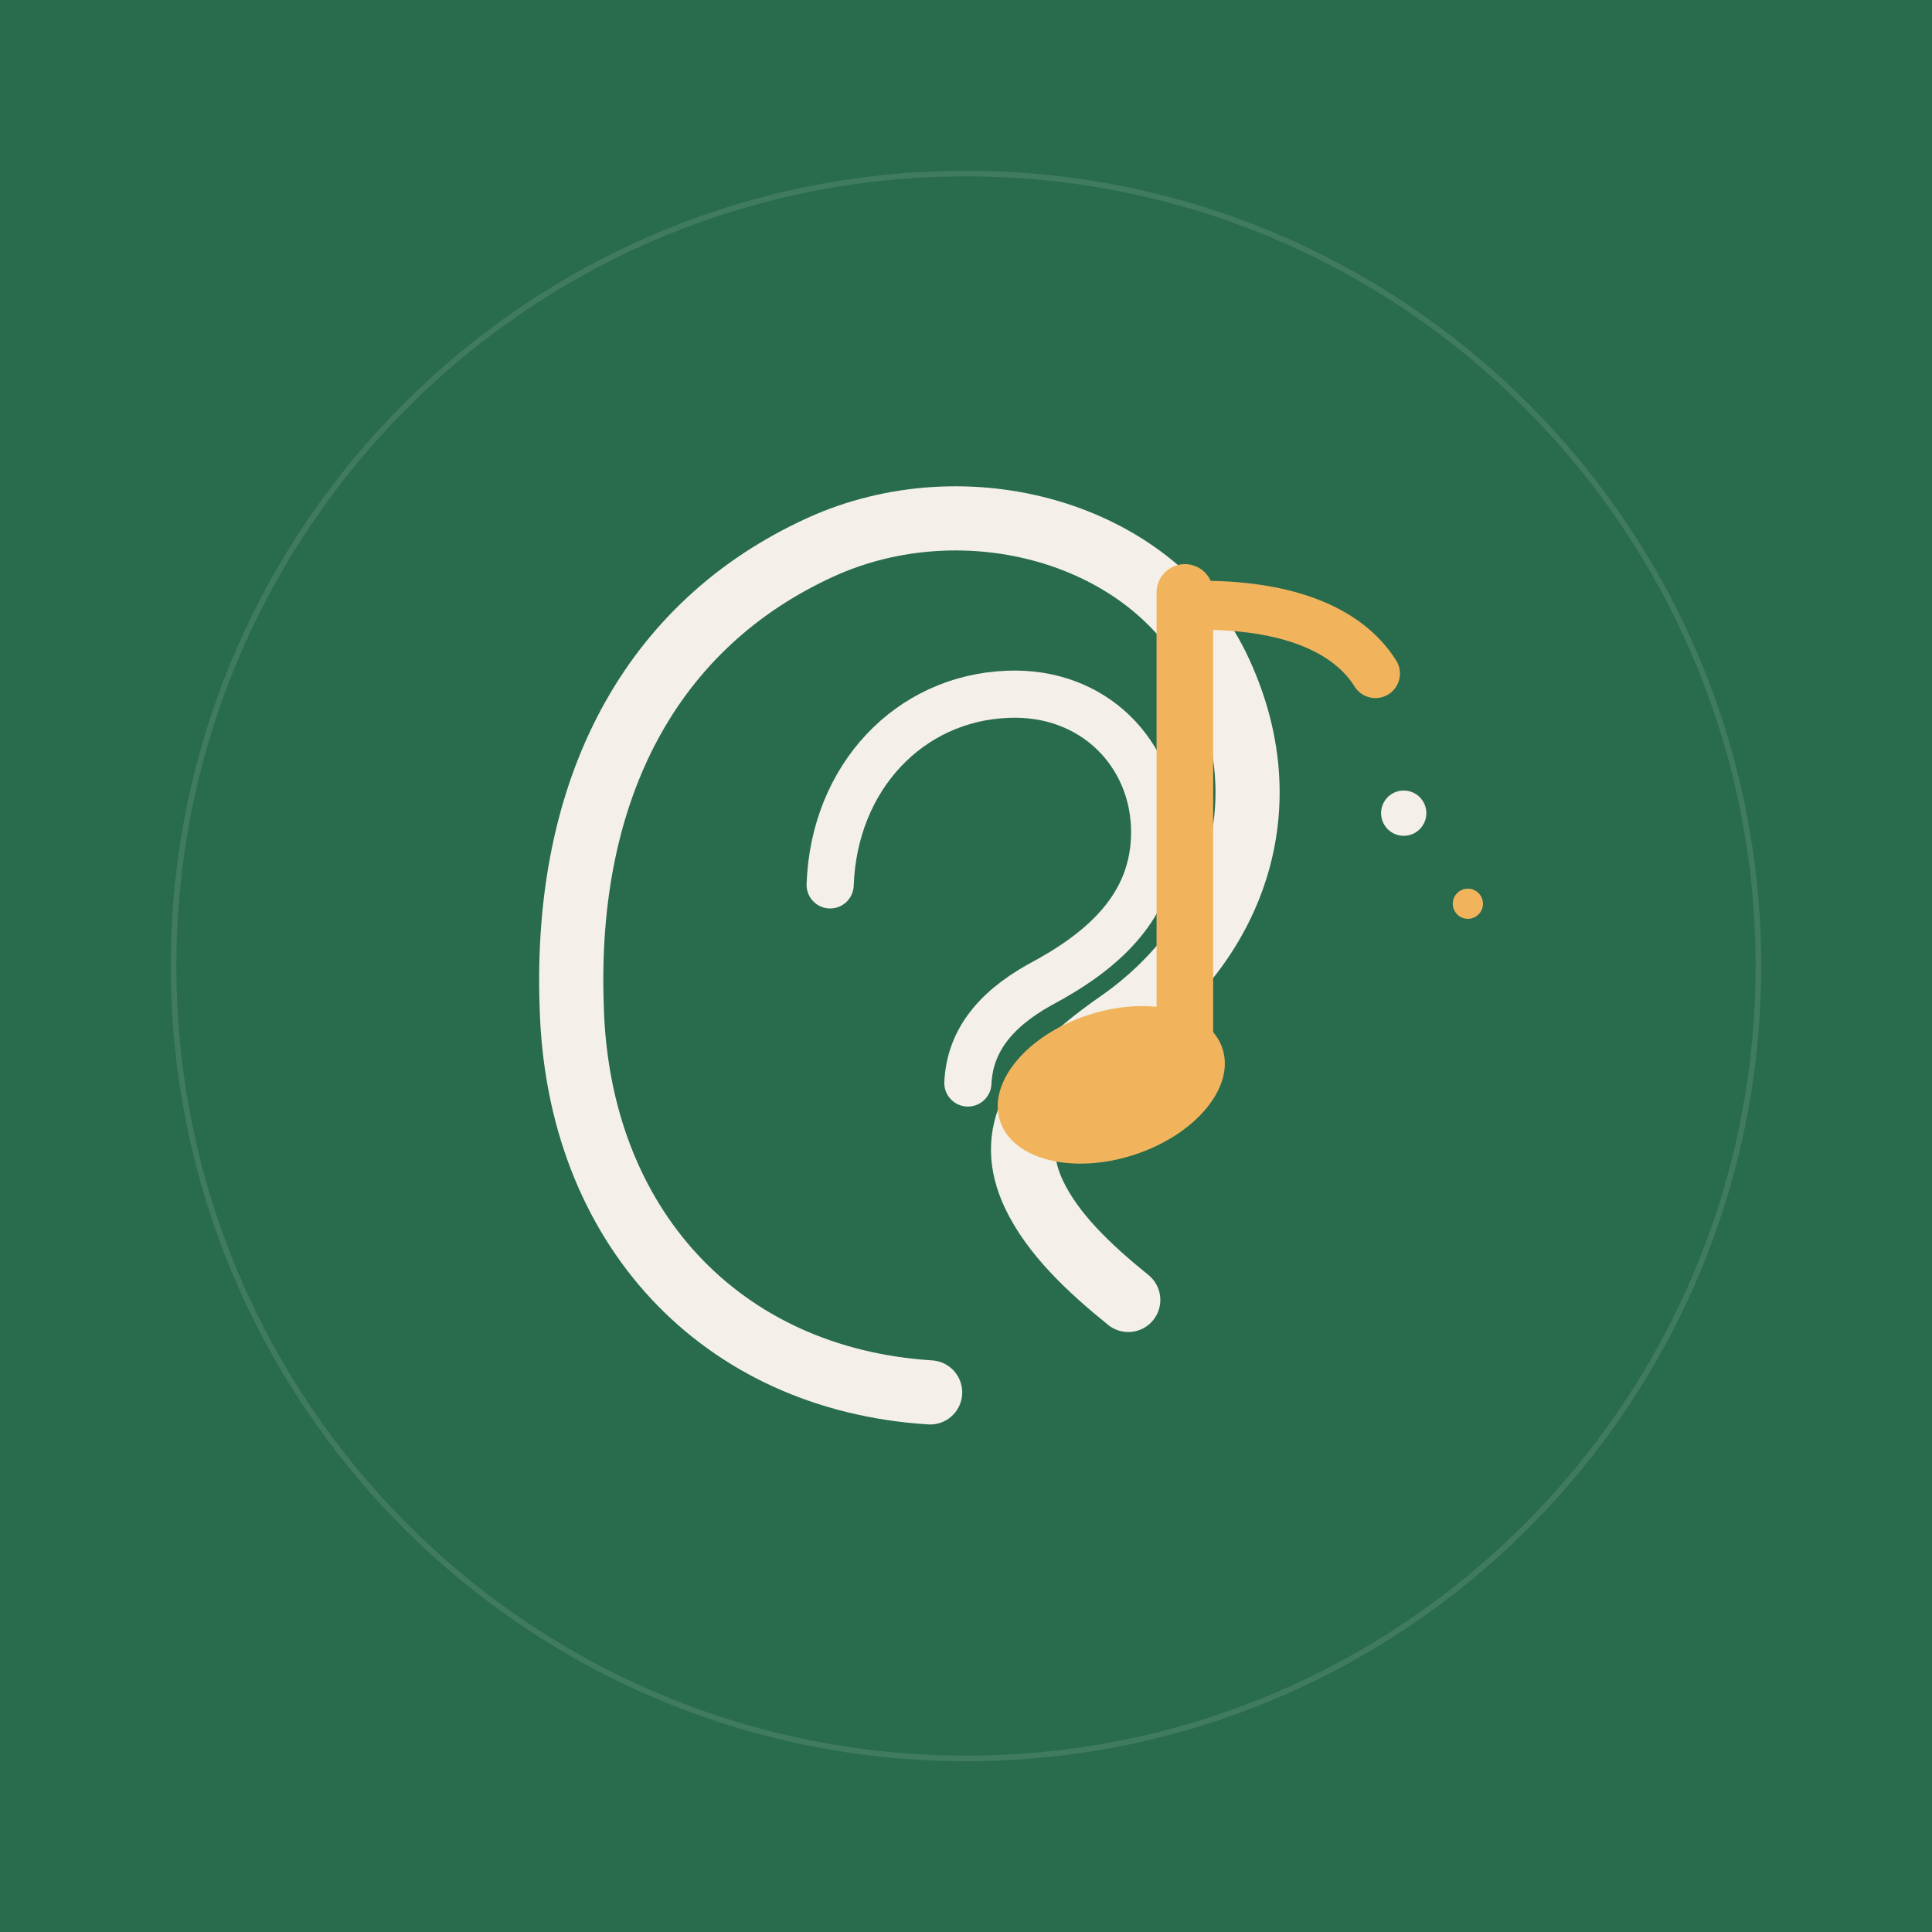
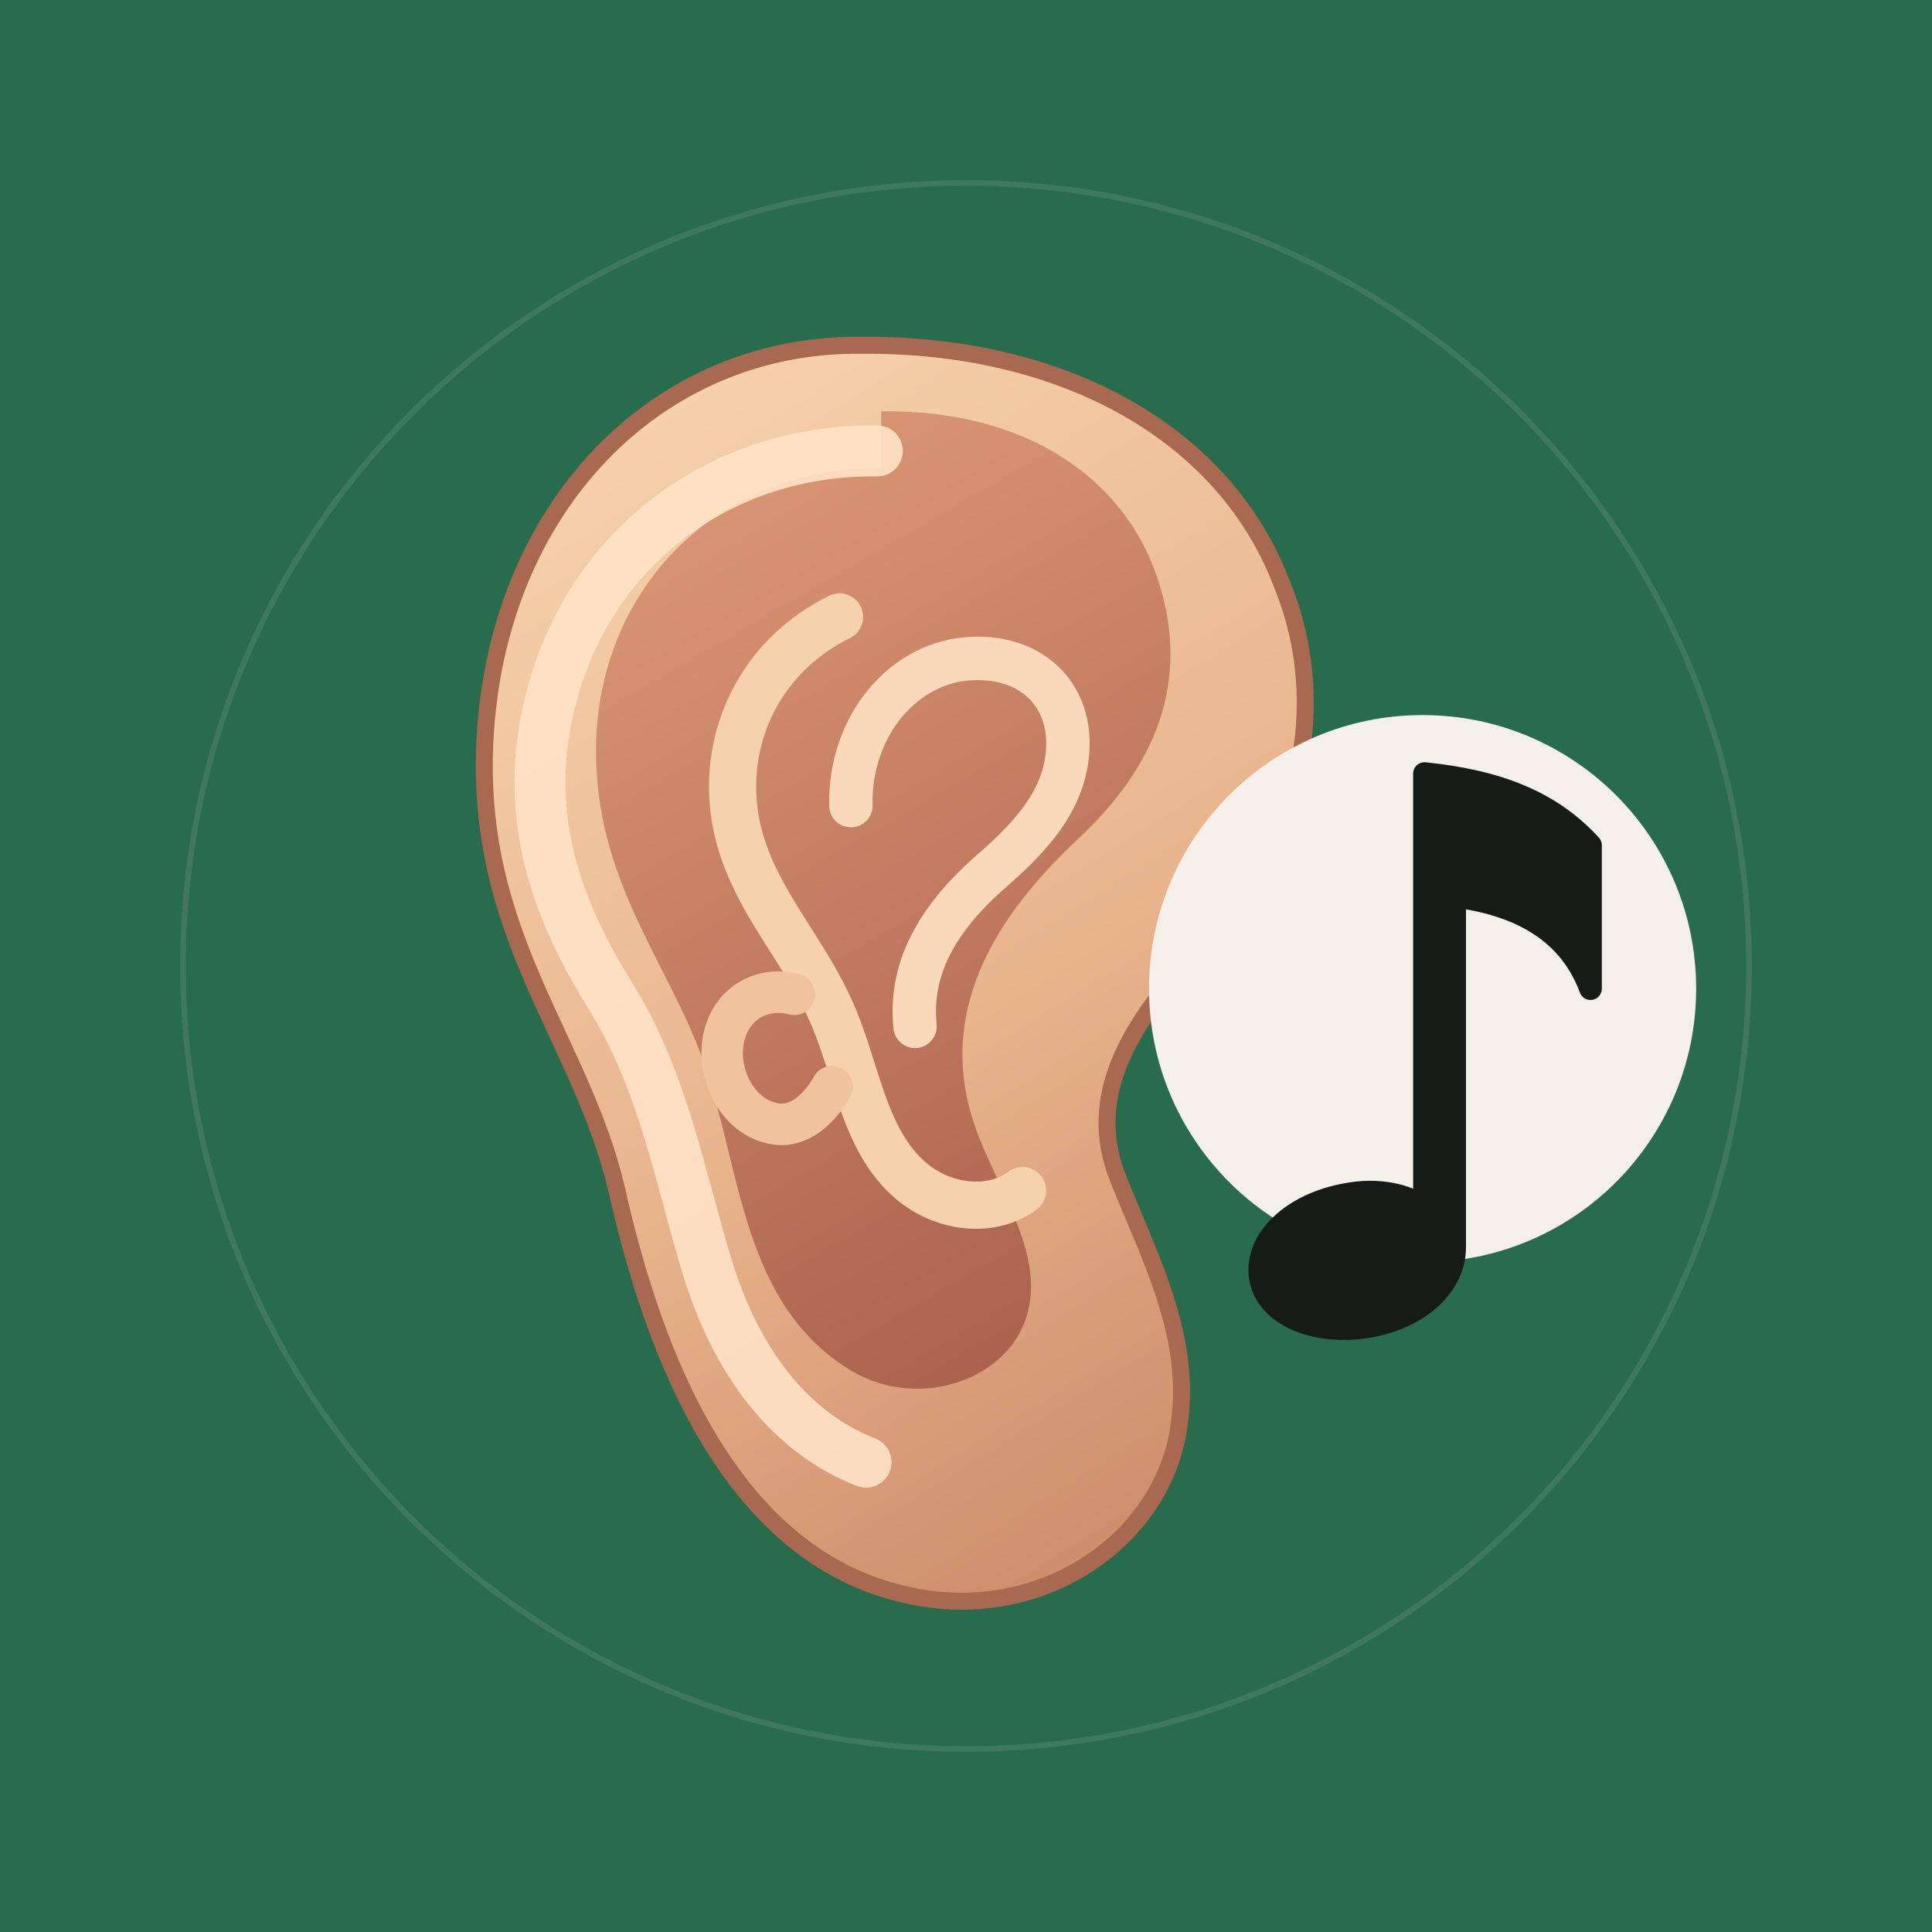
<svg xmlns="http://www.w3.org/2000/svg" width="1024" height="1024" viewBox="0 0 1024 1024">
+   <defs>
+     <linearGradient id="ear" x1="270" y1="225" x2="645" y2="826" gradientUnits="userSpaceOnUse">
+       <stop stop-color="#F6D3AE" />
+       <stop offset=".55" stop-color="#E8B58D" />
+       <stop offset="1" stop-color="#CC8967" />
+     </linearGradient>
+     <linearGradient id="inner" x1="338" y1="286" x2="594" y2="727" gradientUnits="userSpaceOnUse">
+       <stop stop-color="#D89573" />
+       <stop offset="1" stop-color="#A85E4C" />
+     </linearGradient>
+   </defs>
  <rect width="1024" height="1024" fill="#286B4D" />
-   <circle cx="512" cy="512" r="420" fill="none" stroke="#F4F0E9" stroke-opacity=".12" stroke-width="3" />
-   <path d="M493 738c-111-7-187-88-190-205-4-115 42-202 132-243 77-35 175-8 210 63 37 76 7 148-52 189-46 32-60 59-45 91 10 21 29 39 50 56" fill="none" stroke="#F4F0E9" stroke-linecap="round" stroke-linejoin="round" stroke-width="34" />
-   <path d="M440 469c2-57 42-99 94-101 46-2 78 32 78 73 0 39-27 63-61 81-25 14-37 31-38 52" fill="none" stroke="#F4F0E9" stroke-linecap="round" stroke-linejoin="round" stroke-width="25" />
-   <path d="M628 314v240" fill="none" stroke="#F1B45D" stroke-linecap="round" stroke-width="30" />
-   <ellipse cx="589" cy="575" rx="62" ry="39" transform="rotate(-18 589 575)" fill="#F1B45D" />
-   <path d="M627 321c53-2 87 12 102 36" fill="none" stroke="#F1B45D" stroke-linecap="round" stroke-width="26" />
-   <circle cx="744" cy="431" r="12" fill="#F4F0E9" />
-   <circle cx="778" cy="479" r="8" fill="#F1B45D" />
+   <circle cx="512" cy="512" r="415" fill="none" stroke="#F4F0E9" stroke-opacity=".11" stroke-width="3" />
+   <path d="M456 183c-108-1-193 86-199 210-5 104 51 157 70 238 20 89 60 190 148 213 74 20 142-27 150-89 7-48-17-91-33-132-16-42 6-81 46-122 52-54 67-128 42-190-30-81-116-129-224-128Z" fill="url(#ear)" stroke="#A96850" stroke-width="9" stroke-linejoin="round" />
+   <path d="M467 248c-93 0-154 71-151 156 2 66 39 108 57 159 20 57 20 129 79 164 35 20 79 5 91-26 12-32-10-63-24-98-24-60 3-112 52-158 42-39 60-84 43-137-18-56-72-91-147-90Z" fill="url(#inner)" />
+   <path d="M465 239c-88-1-160 57-176 145-10 55 8 101 34 143 29 46 38 100 52 145 15 49 43 87 84 103" fill="none" stroke="#FFE2C5" stroke-width="27" stroke-linecap="round" opacity=".9" />
+   <path d="M445 327c-39 19-61 59-56 102 5 42 35 70 51 106 14 30 17 69 43 91 18 15 43 17 59 5" fill="none" stroke="#F6D1AE" stroke-width="25" stroke-linecap="round" />
+   <path d="M451 427c-1-42 28-77 65-78 31-1 51 19 50 47-1 28-20 48-42 67-28 25-42 51-39 81" fill="none" stroke="#F9D9BA" stroke-width="23" stroke-linecap="round" />
+   <path d="M421 527c-19-5-36 7-38 27-2 18 9 37 25 41 13 4 25-5 33-19" fill="none" stroke="#F1C29E" stroke-width="22" stroke-linecap="round" />
+   <circle cx="754" cy="524" r="145" fill="#F4F0E9" />
+   <path d="M755 410v230c-10-7-25-10-41-7-29 5-49 24-46 44 3 20 29 31 58 26 27-5 45-22 45-42V475c39 5 62 22 72 49v-76c-21-23-49-34-88-38Z" fill="#151B17" stroke="#151B17" stroke-width="12" stroke-linecap="round" stroke-linejoin="round" />
</svg>
